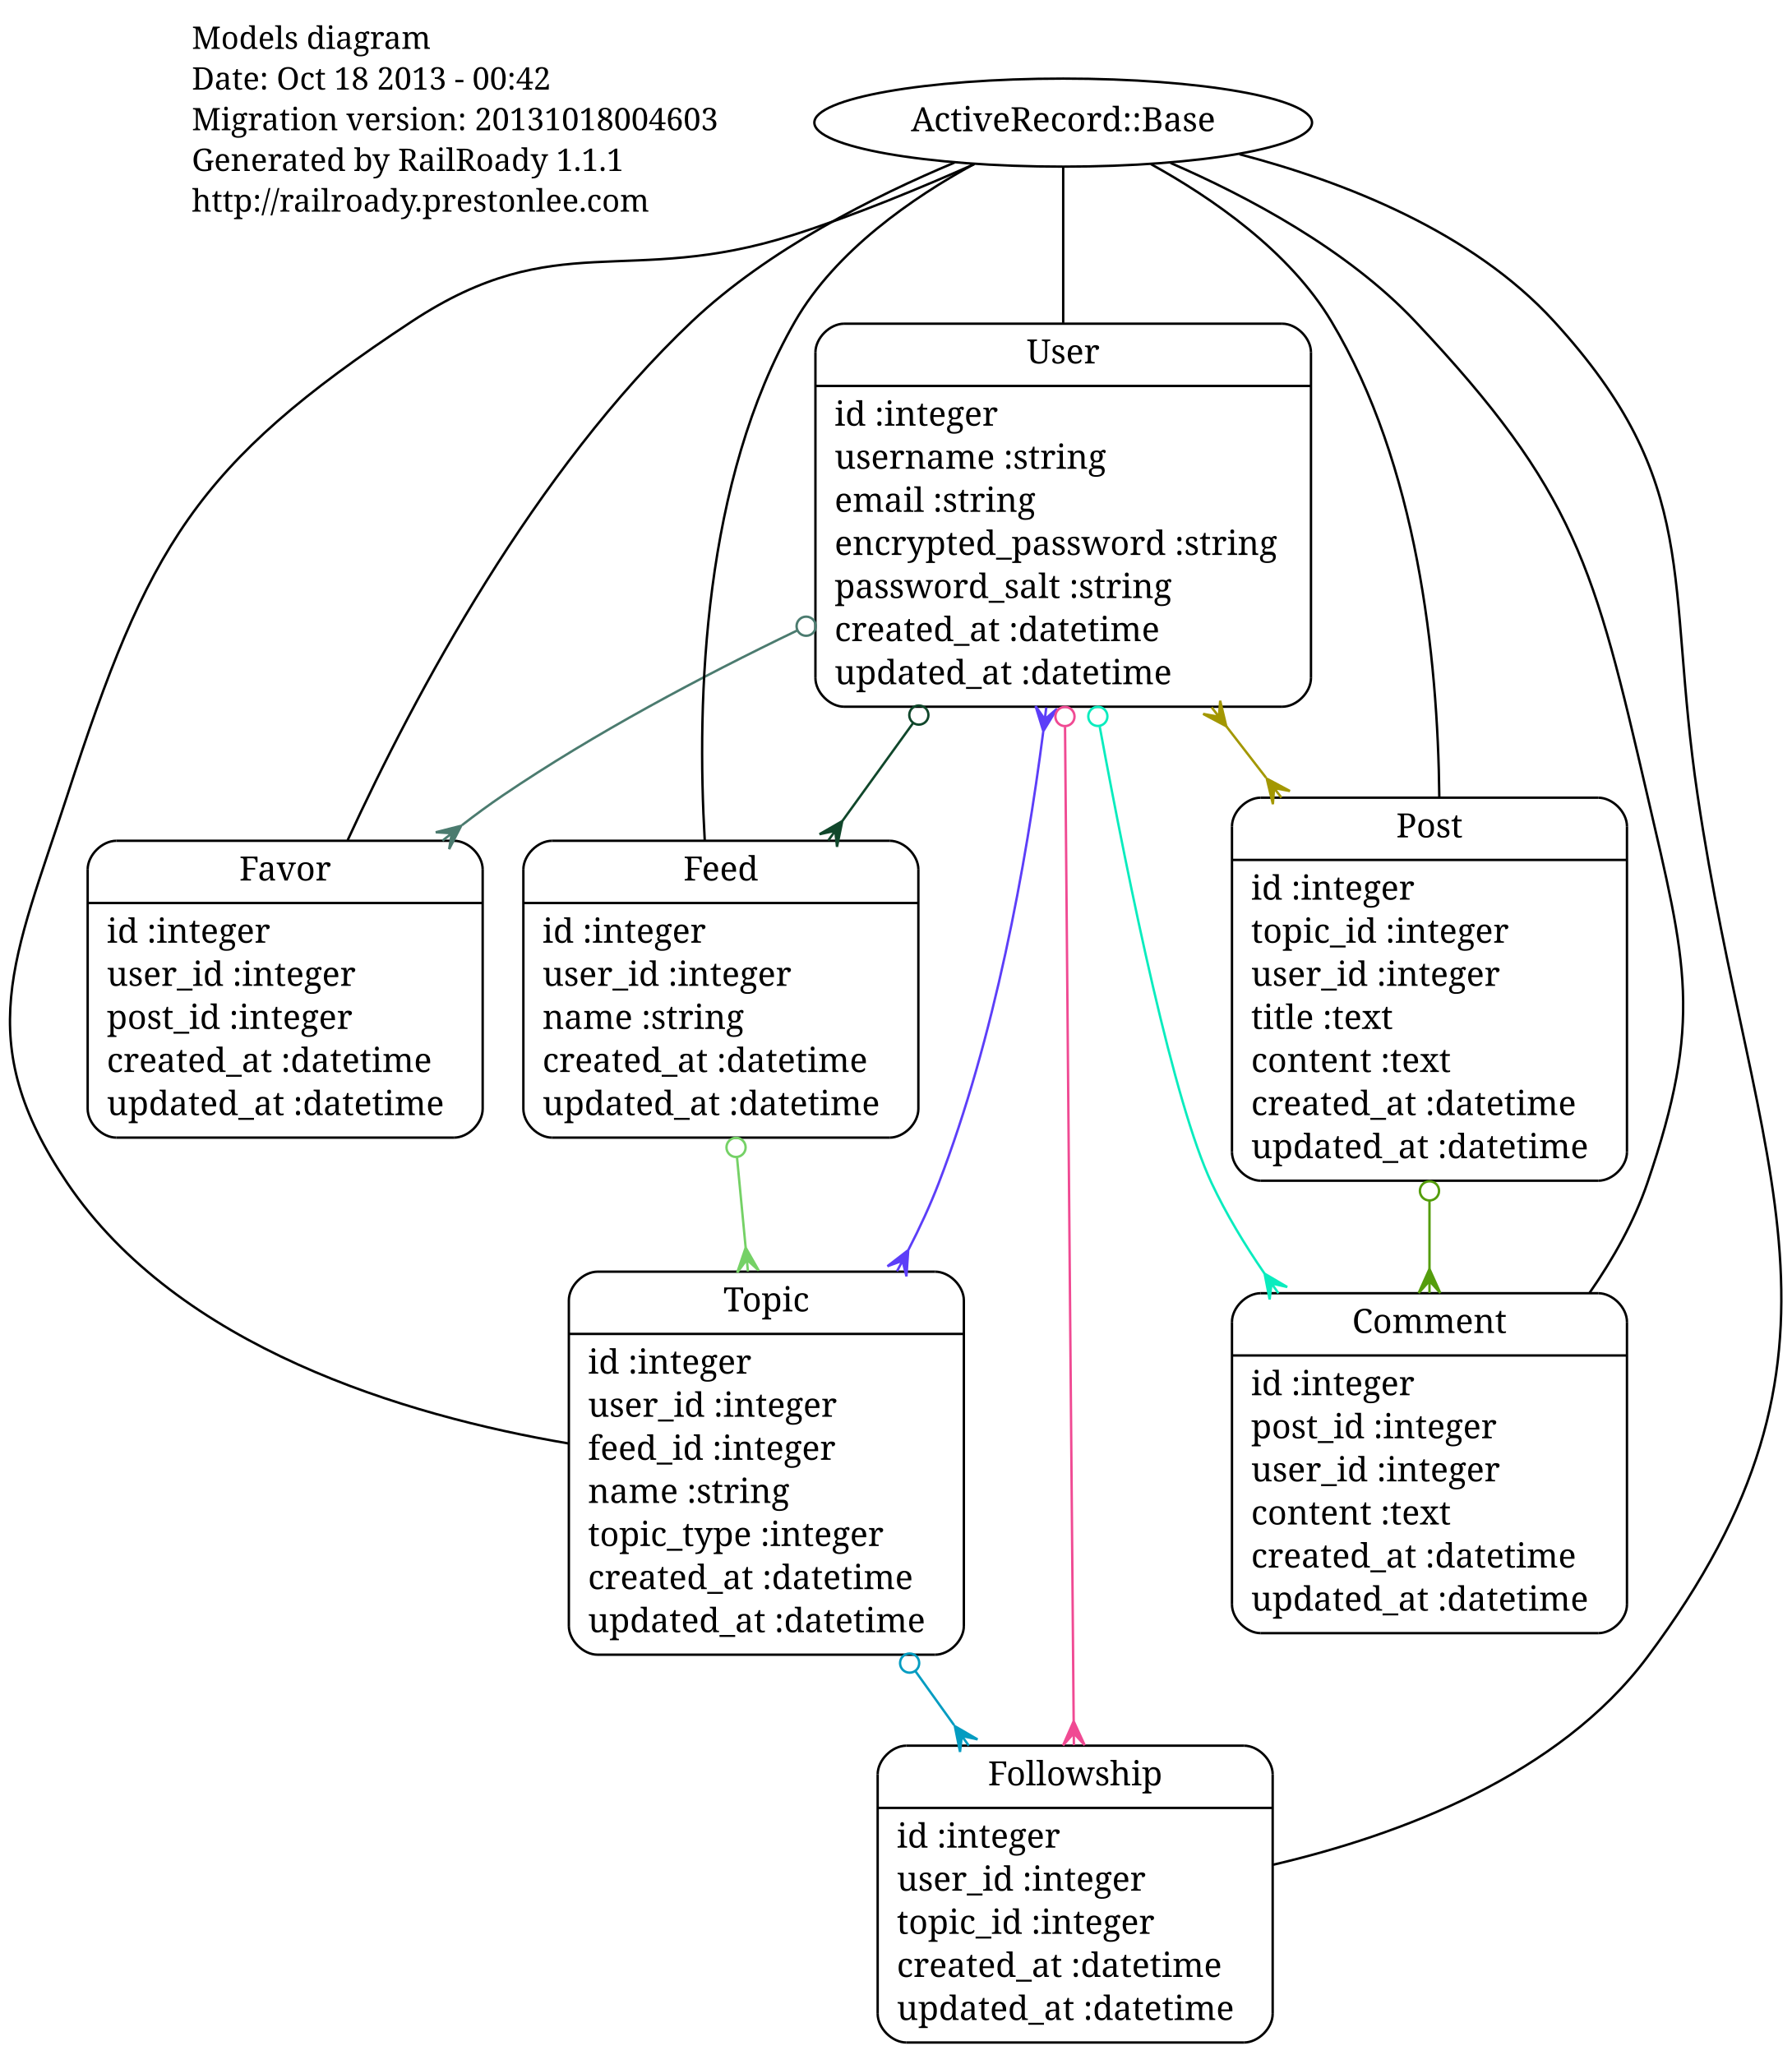
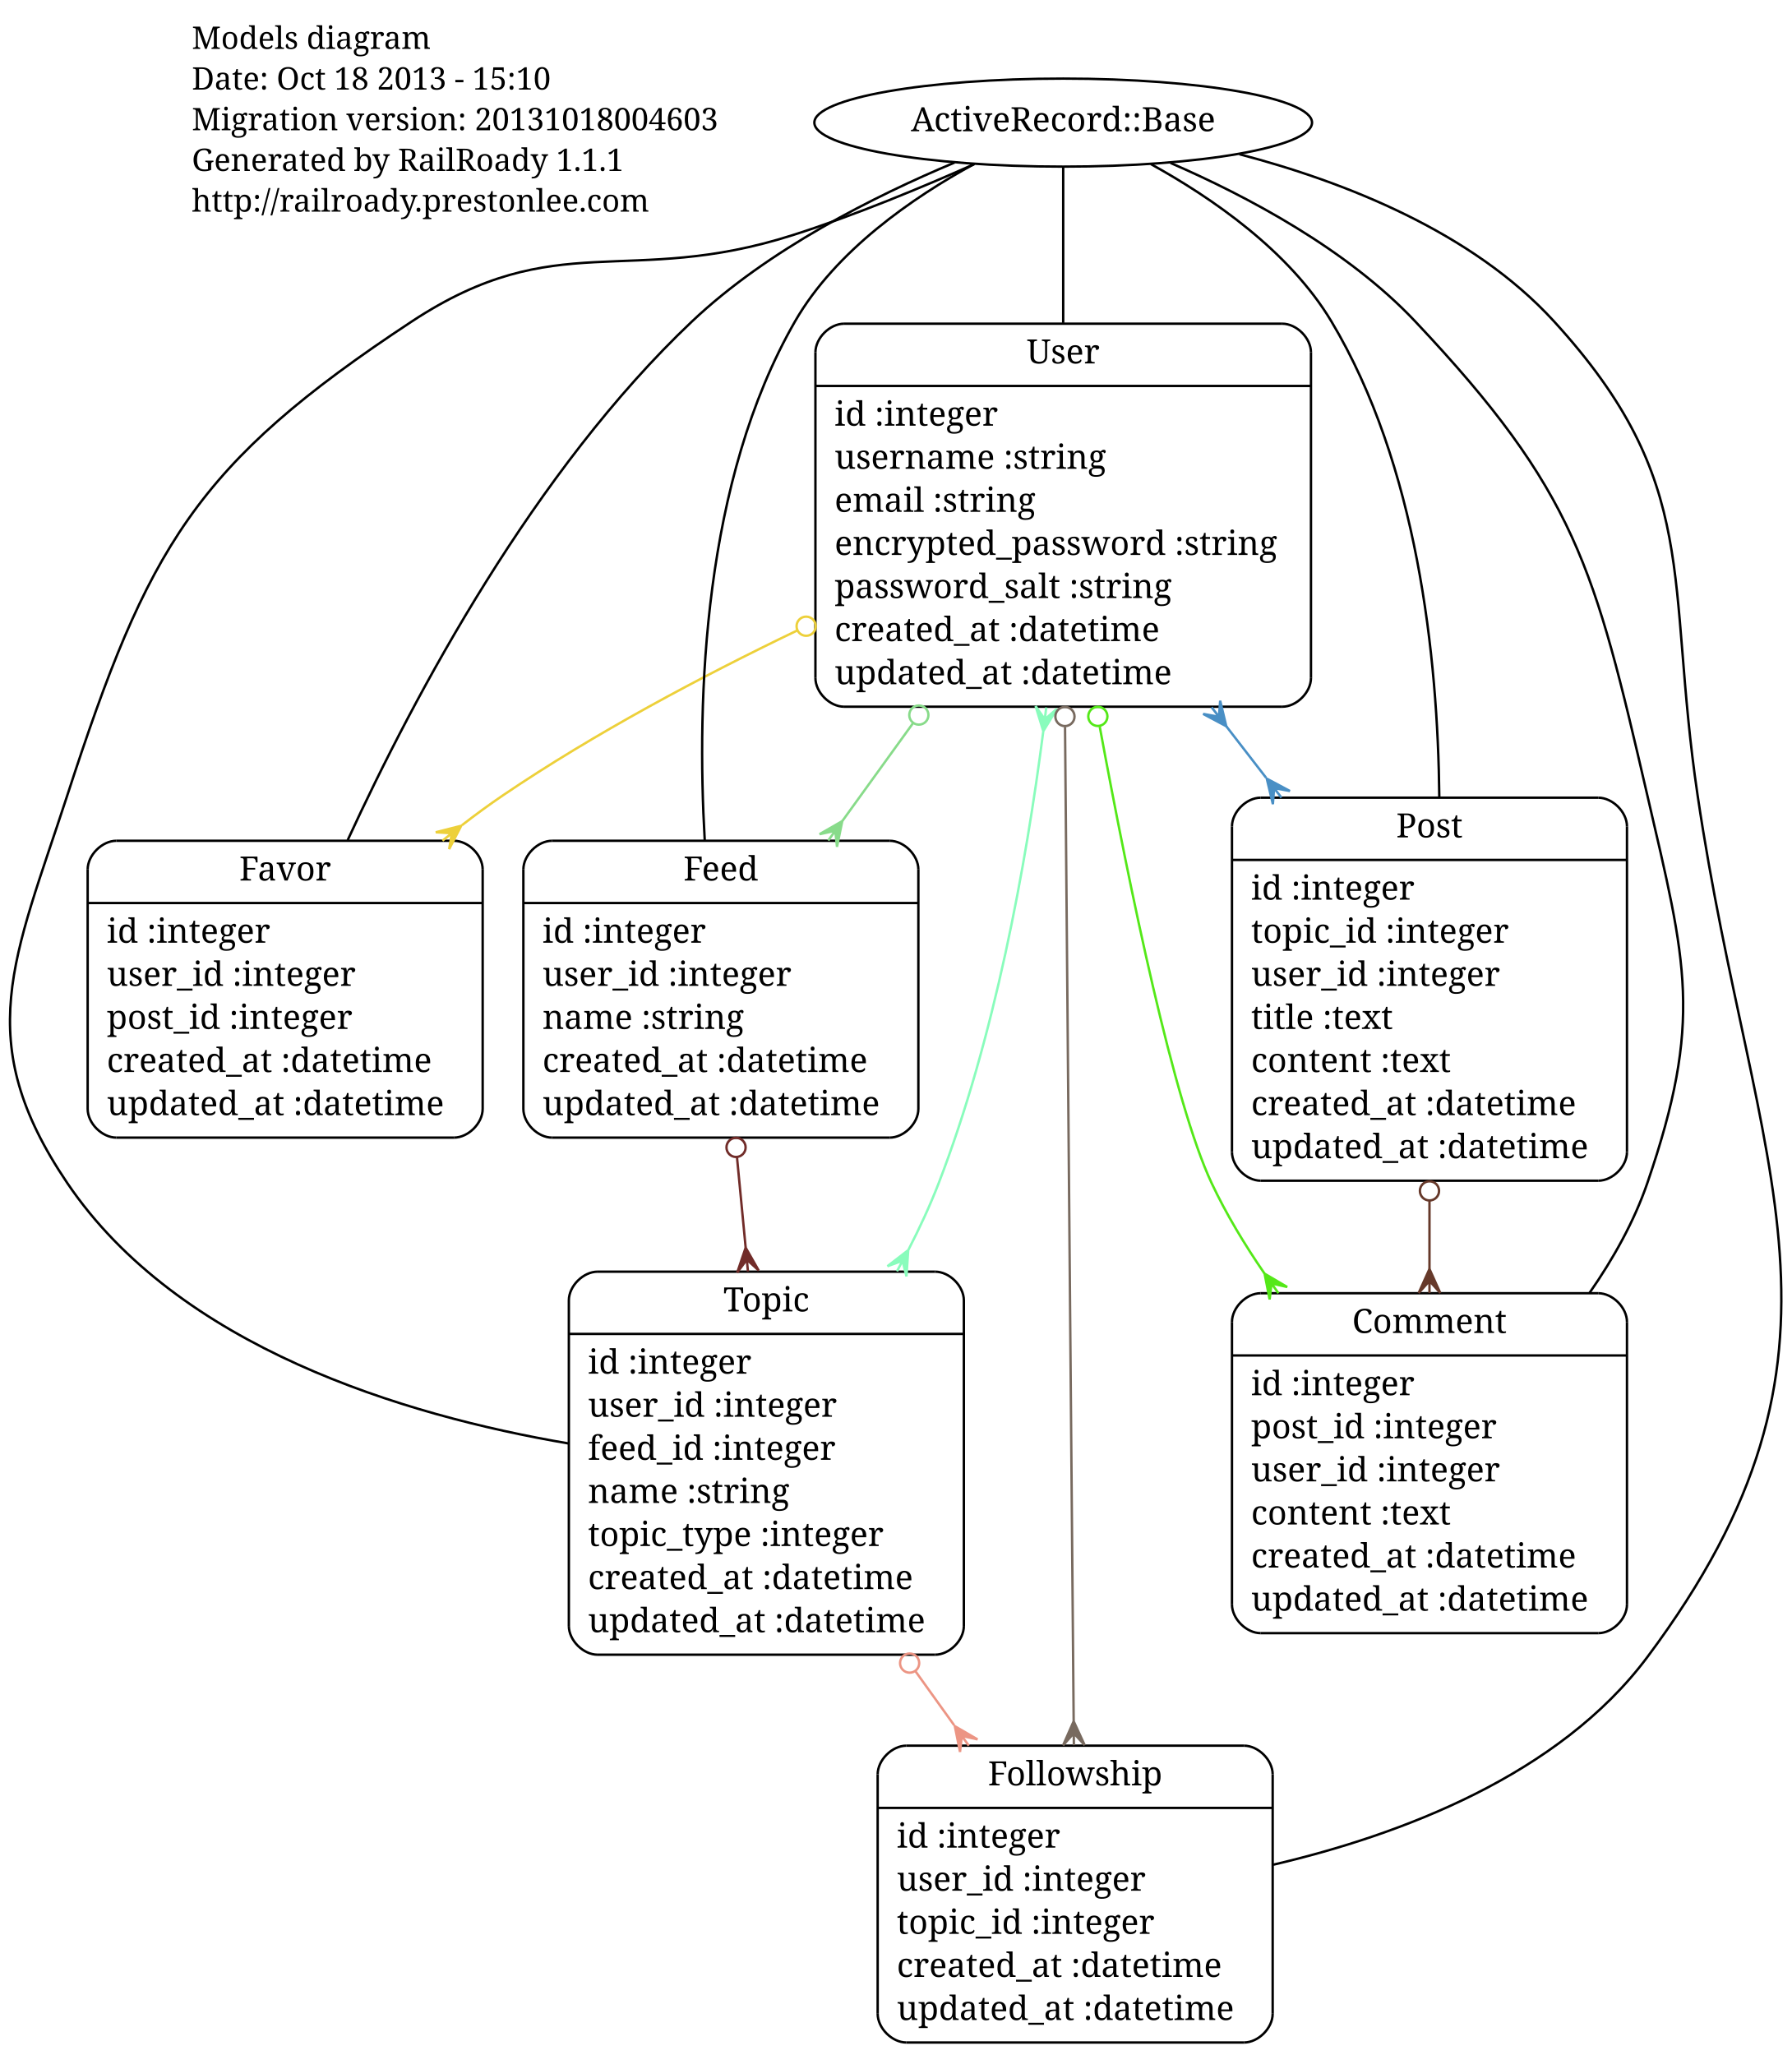
<svg xmlns="http://www.w3.org/2000/svg" width="748pt" height="858pt" viewBox="0.00 0.00 748.38 858.00">
  <g id="graph1" class="graph" transform="scale(1 1) rotate(0) translate(4 854)">
    <polygon fill="white" stroke="white" points="-4,5 -4,-854 745.385,-854 745.385,5 -4,5" />
    <g id="node1" class="node">
      <text text-anchor="start" x="76.121" y="-833.8" font-family="Times Roman,serif" font-size="13.00">Models diagram</text>
-       <text text-anchor="start" x="76.121" y="-816.8" font-family="Times Roman,serif" font-size="13.00">Date: Oct 18 2013 - 00:42</text>
+       <text text-anchor="start" x="76.121" y="-816.8" font-family="Times Roman,serif" font-size="13.00">Date: Oct 18 2013 - 15:10</text>
      <text text-anchor="start" x="76.121" y="-799.8" font-family="Times Roman,serif" font-size="13.00">Migration version: 20131018004603</text>
      <text text-anchor="start" x="76.121" y="-782.8" font-family="Times Roman,serif" font-size="13.00">Generated by RailRoady 1.1.1</text>
      <text text-anchor="start" x="76.121" y="-765.8" font-family="Times Roman,serif" font-size="13.00">http://railroady.prestonlee.com</text>
    </g>
    <g id="node2" class="node">
      <polyline fill="none" stroke="black" points="348.621,-559 531.621,-559 " />
      <path fill="none" stroke="black" d="M531.621,-559C537.621,-559 543.621,-565 543.621,-571" />
      <polyline fill="none" stroke="black" points="543.621,-571 543.621,-707 " />
      <path fill="none" stroke="black" d="M543.621,-707C543.621,-713 537.621,-719 531.621,-719" />
      <polyline fill="none" stroke="black" points="531.621,-719 348.621,-719 " />
      <path fill="none" stroke="black" d="M348.621,-719C342.621,-719 336.621,-713 336.621,-707" />
      <polyline fill="none" stroke="black" points="336.621,-707 336.621,-571 " />
      <path fill="none" stroke="black" d="M336.621,-571C336.621,-565 342.621,-559 348.621,-559" />
      <text text-anchor="middle" x="440.121" y="-702.4" font-family="Times Roman,serif" font-size="14.00">User</text>
      <polyline fill="none" stroke="black" points="336.621,-693 543.621,-693 " />
      <text text-anchor="start" x="344.621" y="-676.4" font-family="Times Roman,serif" font-size="14.00">id :integer</text>
      <text text-anchor="start" x="344.621" y="-658.4" font-family="Times Roman,serif" font-size="14.00">username :string</text>
      <text text-anchor="start" x="344.621" y="-640.4" font-family="Times Roman,serif" font-size="14.00">email :string</text>
      <text text-anchor="start" x="344.621" y="-622.4" font-family="Times Roman,serif" font-size="14.00">encrypted_password :string</text>
      <text text-anchor="start" x="344.621" y="-604.4" font-family="Times Roman,serif" font-size="14.00">password_salt :string</text>
      <text text-anchor="start" x="344.621" y="-586.4" font-family="Times Roman,serif" font-size="14.00">created_at :datetime</text>
      <text text-anchor="start" x="344.621" y="-568.4" font-family="Times Roman,serif" font-size="14.00">updated_at :datetime</text>
    </g>
    <g id="node3" class="node">
      <polyline fill="none" stroke="black" points="44.621,-379 185.621,-379 " />
      <path fill="none" stroke="black" d="M185.621,-379C191.621,-379 197.621,-385 197.621,-391" />
      <polyline fill="none" stroke="black" points="197.621,-391 197.621,-491 " />
      <path fill="none" stroke="black" d="M197.621,-491C197.621,-497 191.621,-503 185.621,-503" />
      <polyline fill="none" stroke="black" points="185.621,-503 44.621,-503 " />
      <path fill="none" stroke="black" d="M44.621,-503C38.621,-503 32.621,-497 32.621,-491" />
      <polyline fill="none" stroke="black" points="32.621,-491 32.621,-391 " />
      <path fill="none" stroke="black" d="M32.621,-391C32.621,-385 38.621,-379 44.621,-379" />
      <text text-anchor="middle" x="115.121" y="-486.4" font-family="Times Roman,serif" font-size="14.00">Favor</text>
      <polyline fill="none" stroke="black" points="32.621,-477 197.621,-477 " />
      <text text-anchor="start" x="40.621" y="-460.4" font-family="Times Roman,serif" font-size="14.00">id :integer</text>
      <text text-anchor="start" x="40.621" y="-442.4" font-family="Times Roman,serif" font-size="14.00">user_id :integer</text>
      <text text-anchor="start" x="40.621" y="-424.4" font-family="Times Roman,serif" font-size="14.00">post_id :integer</text>
      <text text-anchor="start" x="40.621" y="-406.4" font-family="Times Roman,serif" font-size="14.00">created_at :datetime</text>
      <text text-anchor="start" x="40.621" y="-388.4" font-family="Times Roman,serif" font-size="14.00">updated_at :datetime</text>
    </g>
    <g id="edge6" class="edge">
-       <path fill="none" stroke="#4b7b6f" d="M328.935,-590.812C288.918,-571.575 244.263,-547.843 206.121,-522 200.415,-518.134 194.687,-513.94 189.036,-509.564" />
-       <ellipse fill="none" stroke="#4b7b6f" cx="332.741" cy="-592.628" rx="4" ry="4" />
-       <polygon fill="#4b7b6f" stroke="#4b7b6f" points="188.652,-509.259 183.621,-499.515 184.737,-506.149 180.822,-503.039 180.822,-503.039 180.822,-503.039 184.737,-506.149 178.023,-506.563 188.652,-509.259 188.652,-509.259" />
+       <path fill="none" stroke="#edd03a" d="M328.935,-590.812C288.918,-571.575 244.263,-547.843 206.121,-522 200.415,-518.134 194.687,-513.94 189.036,-509.564" />
+       <ellipse fill="none" stroke="#edd03a" cx="332.741" cy="-592.628" rx="4" ry="4" />
+       <polygon fill="#edd03a" stroke="#edd03a" points="188.652,-509.259 183.621,-499.515 184.737,-506.149 180.822,-503.039 180.822,-503.039 180.822,-503.039 184.737,-506.149 178.023,-506.563 188.652,-509.259 188.652,-509.259" />
    </g>
    <g id="node4" class="node">
      <polyline fill="none" stroke="black" points="226.621,-379 367.621,-379 " />
      <path fill="none" stroke="black" d="M367.621,-379C373.621,-379 379.621,-385 379.621,-391" />
      <polyline fill="none" stroke="black" points="379.621,-391 379.621,-491 " />
      <path fill="none" stroke="black" d="M379.621,-491C379.621,-497 373.621,-503 367.621,-503" />
      <polyline fill="none" stroke="black" points="367.621,-503 226.621,-503 " />
      <path fill="none" stroke="black" d="M226.621,-503C220.621,-503 214.621,-497 214.621,-491" />
      <polyline fill="none" stroke="black" points="214.621,-491 214.621,-391 " />
      <path fill="none" stroke="black" d="M214.621,-391C214.621,-385 220.621,-379 226.621,-379" />
      <text text-anchor="middle" x="297.121" y="-486.4" font-family="Times Roman,serif" font-size="14.00">Feed</text>
      <polyline fill="none" stroke="black" points="214.621,-477 379.621,-477 " />
      <text text-anchor="start" x="222.621" y="-460.4" font-family="Times Roman,serif" font-size="14.00">id :integer</text>
      <text text-anchor="start" x="222.621" y="-442.4" font-family="Times Roman,serif" font-size="14.00">user_id :integer</text>
      <text text-anchor="start" x="222.621" y="-424.4" font-family="Times Roman,serif" font-size="14.00">name :string</text>
      <text text-anchor="start" x="222.621" y="-406.4" font-family="Times Roman,serif" font-size="14.00">created_at :datetime</text>
      <text text-anchor="start" x="222.621" y="-388.4" font-family="Times Roman,serif" font-size="14.00">updated_at :datetime</text>
    </g>
    <g id="edge10" class="edge">
-       <path fill="none" stroke="#10472b" d="M377.431,-552.198C367.546,-538.512 357.433,-524.509 347.863,-511.259" />
-       <ellipse fill="none" stroke="#10472b" cx="379.822" cy="-555.509" rx="4" ry="4" />
-       <polygon fill="#10472b" stroke="#10472b" points="347.837,-511.222 345.63,-500.481 344.909,-507.169 341.982,-503.115 341.982,-503.115 341.982,-503.115 344.909,-507.169 338.334,-505.75 347.837,-511.222 347.837,-511.222" />
+       <path fill="none" stroke="#88db8a" d="M377.431,-552.198C367.546,-538.512 357.433,-524.509 347.863,-511.259" />
+       <ellipse fill="none" stroke="#88db8a" cx="379.822" cy="-555.509" rx="4" ry="4" />
+       <polygon fill="#88db8a" stroke="#88db8a" points="347.837,-511.222 345.63,-500.481 344.909,-507.169 341.982,-503.115 341.982,-503.115 341.982,-503.115 344.909,-507.169 338.334,-505.75 347.837,-511.222 347.837,-511.222" />
    </g>
    <g id="node5" class="node">
      <polyline fill="none" stroke="black" points="245.621,-163 386.621,-163 " />
      <path fill="none" stroke="black" d="M386.621,-163C392.621,-163 398.621,-169 398.621,-175" />
      <polyline fill="none" stroke="black" points="398.621,-175 398.621,-311 " />
      <path fill="none" stroke="black" d="M398.621,-311C398.621,-317 392.621,-323 386.621,-323" />
      <polyline fill="none" stroke="black" points="386.621,-323 245.621,-323 " />
      <path fill="none" stroke="black" d="M245.621,-323C239.621,-323 233.621,-317 233.621,-311" />
      <polyline fill="none" stroke="black" points="233.621,-311 233.621,-175 " />
      <path fill="none" stroke="black" d="M233.621,-175C233.621,-169 239.621,-163 245.621,-163" />
      <text text-anchor="middle" x="316.121" y="-306.4" font-family="Times Roman,serif" font-size="14.00">Topic</text>
      <polyline fill="none" stroke="black" points="233.621,-297 398.621,-297 " />
      <text text-anchor="start" x="241.621" y="-280.4" font-family="Times Roman,serif" font-size="14.00">id :integer</text>
      <text text-anchor="start" x="241.621" y="-262.4" font-family="Times Roman,serif" font-size="14.00">user_id :integer</text>
      <text text-anchor="start" x="241.621" y="-244.4" font-family="Times Roman,serif" font-size="14.00">feed_id :integer</text>
      <text text-anchor="start" x="241.621" y="-226.4" font-family="Times Roman,serif" font-size="14.00">name :string</text>
      <text text-anchor="start" x="241.621" y="-208.4" font-family="Times Roman,serif" font-size="14.00">topic_type :integer</text>
      <text text-anchor="start" x="241.621" y="-190.4" font-family="Times Roman,serif" font-size="14.00">created_at :datetime</text>
      <text text-anchor="start" x="241.621" y="-172.4" font-family="Times Roman,serif" font-size="14.00">updated_at :datetime</text>
    </g>
    <g id="edge2" class="edge">
-       <path fill="none" stroke="#5c3ef8" d="M431.773,-548.493C424.57,-492.744 411.48,-420.592 388.121,-360 384.55,-350.737 380.236,-341.393 375.517,-332.239" />
-       <polygon fill="#5c3ef8" stroke="#5c3ef8" points="431.809,-548.782 428.585,-559.264 432.43,-553.744 433.051,-558.705 433.051,-558.705 433.051,-558.705 432.43,-553.744 437.516,-558.146 431.809,-548.782 431.809,-548.782" />
-       <polygon fill="#5c3ef8" stroke="#5c3ef8" points="375.38,-331.982 374.644,-321.041 373.027,-327.57 370.674,-323.159 370.674,-323.159 370.674,-323.159 373.027,-327.57 366.703,-325.276 375.38,-331.982 375.38,-331.982" />
+       <path fill="none" stroke="#89fcbc" d="M431.773,-548.493C424.57,-492.744 411.48,-420.592 388.121,-360 384.55,-350.737 380.236,-341.393 375.517,-332.239" />
+       <polygon fill="#89fcbc" stroke="#89fcbc" points="431.809,-548.782 428.585,-559.264 432.43,-553.744 433.051,-558.705 433.051,-558.705 433.051,-558.705 432.43,-553.744 437.516,-558.146 431.809,-548.782 431.809,-548.782" />
+       <polygon fill="#89fcbc" stroke="#89fcbc" points="375.38,-331.982 374.644,-321.041 373.027,-327.57 370.674,-323.159 370.674,-323.159 370.674,-323.159 373.027,-327.57 366.703,-325.276 375.38,-331.982 375.38,-331.982" />
    </g>
    <g id="node6" class="node">
      <polyline fill="none" stroke="black" points="522.621,-172 663.621,-172 " />
      <path fill="none" stroke="black" d="M663.621,-172C669.621,-172 675.621,-178 675.621,-184" />
      <polyline fill="none" stroke="black" points="675.621,-184 675.621,-302 " />
      <path fill="none" stroke="black" d="M675.621,-302C675.621,-308 669.621,-314 663.621,-314" />
      <polyline fill="none" stroke="black" points="663.621,-314 522.621,-314 " />
      <path fill="none" stroke="black" d="M522.621,-314C516.621,-314 510.621,-308 510.621,-302" />
      <polyline fill="none" stroke="black" points="510.621,-302 510.621,-184 " />
      <path fill="none" stroke="black" d="M510.621,-184C510.621,-178 516.621,-172 522.621,-172" />
      <text text-anchor="middle" x="593.121" y="-297.4" font-family="Times Roman,serif" font-size="14.00">Comment</text>
      <polyline fill="none" stroke="black" points="510.621,-288 675.621,-288 " />
      <text text-anchor="start" x="518.621" y="-271.4" font-family="Times Roman,serif" font-size="14.00">id :integer</text>
      <text text-anchor="start" x="518.621" y="-253.4" font-family="Times Roman,serif" font-size="14.00">post_id :integer</text>
      <text text-anchor="start" x="518.621" y="-235.4" font-family="Times Roman,serif" font-size="14.00">user_id :integer</text>
      <text text-anchor="start" x="518.621" y="-217.4" font-family="Times Roman,serif" font-size="14.00">content :text</text>
      <text text-anchor="start" x="518.621" y="-199.4" font-family="Times Roman,serif" font-size="14.00">created_at :datetime</text>
      <text text-anchor="start" x="518.621" y="-181.4" font-family="Times Roman,serif" font-size="14.00">updated_at :datetime</text>
    </g>
    <g id="edge12" class="edge">
-       <path fill="none" stroke="#0aecbe" d="M455.386,-550.644C468.033,-482.122 486.412,-393.381 502.121,-360 508.175,-347.136 515.854,-334.375 524.176,-322.271" />
-       <ellipse fill="none" stroke="#0aecbe" cx="454.594" cy="-554.961" rx="4" ry="4" />
-       <polygon fill="#0aecbe" stroke="#0aecbe" points="524.25,-322.166 533.7,-316.604 527.139,-318.085 530.027,-314.004 530.027,-314.004 530.027,-314.004 527.139,-318.085 526.354,-311.404 524.25,-322.166 524.25,-322.166" />
+       <path fill="none" stroke="#54e818" d="M455.386,-550.644C468.033,-482.122 486.412,-393.381 502.121,-360 508.175,-347.136 515.854,-334.375 524.176,-322.271" />
+       <ellipse fill="none" stroke="#54e818" cx="454.594" cy="-554.961" rx="4" ry="4" />
+       <polygon fill="#54e818" stroke="#54e818" points="524.25,-322.166 533.7,-316.604 527.139,-318.085 530.027,-314.004 530.027,-314.004 530.027,-314.004 527.139,-318.085 526.354,-311.404 524.25,-322.166 524.25,-322.166" />
    </g>
    <g id="node7" class="node">
      <polyline fill="none" stroke="black" points="522.621,-361 663.621,-361 " />
      <path fill="none" stroke="black" d="M663.621,-361C669.621,-361 675.621,-367 675.621,-373" />
      <polyline fill="none" stroke="black" points="675.621,-373 675.621,-509 " />
      <path fill="none" stroke="black" d="M675.621,-509C675.621,-515 669.621,-521 663.621,-521" />
      <polyline fill="none" stroke="black" points="663.621,-521 522.621,-521 " />
      <path fill="none" stroke="black" d="M522.621,-521C516.621,-521 510.621,-515 510.621,-509" />
      <polyline fill="none" stroke="black" points="510.621,-509 510.621,-373 " />
      <path fill="none" stroke="black" d="M510.621,-373C510.621,-367 516.621,-361 522.621,-361" />
      <text text-anchor="middle" x="593.121" y="-504.4" font-family="Times Roman,serif" font-size="14.00">Post</text>
      <polyline fill="none" stroke="black" points="510.621,-495 675.621,-495 " />
      <text text-anchor="start" x="518.621" y="-478.4" font-family="Times Roman,serif" font-size="14.00">id :integer</text>
      <text text-anchor="start" x="518.621" y="-460.4" font-family="Times Roman,serif" font-size="14.00">topic_id :integer</text>
      <text text-anchor="start" x="518.621" y="-442.4" font-family="Times Roman,serif" font-size="14.00">user_id :integer</text>
      <text text-anchor="start" x="518.621" y="-424.4" font-family="Times Roman,serif" font-size="14.00">title :text</text>
      <text text-anchor="start" x="518.621" y="-406.4" font-family="Times Roman,serif" font-size="14.00">content :text</text>
      <text text-anchor="start" x="518.621" y="-388.4" font-family="Times Roman,serif" font-size="14.00">created_at :datetime</text>
      <text text-anchor="start" x="518.621" y="-370.4" font-family="Times Roman,serif" font-size="14.00">updated_at :datetime</text>
    </g>
    <g id="edge8" class="edge">
-       <path fill="none" stroke="#a39701" d="M508.248,-550.835C513.757,-543.706 519.325,-536.5 524.835,-529.369" />
-       <polygon fill="#a39701" stroke="#a39701" points="508.246,-550.838 498.571,-556 505.189,-554.795 502.131,-558.751 502.131,-558.751 502.131,-558.751 505.189,-554.795 505.692,-561.503 508.246,-550.838 508.246,-550.838" />
-       <polygon fill="#a39701" stroke="#a39701" points="525.156,-528.954 534.832,-523.793 528.213,-524.998 531.271,-521.041 531.271,-521.041 531.271,-521.041 528.213,-524.998 527.71,-518.29 525.156,-528.954 525.156,-528.954" />
+       <path fill="none" stroke="#498fc5" d="M508.248,-550.835C513.757,-543.706 519.325,-536.5 524.835,-529.369" />
+       <polygon fill="#498fc5" stroke="#498fc5" points="508.246,-550.838 498.571,-556 505.189,-554.795 502.131,-558.751 502.131,-558.751 502.131,-558.751 505.189,-554.795 505.692,-561.503 508.246,-550.838 508.246,-550.838" />
+       <polygon fill="#498fc5" stroke="#498fc5" points="525.156,-528.954 534.832,-523.793 528.213,-524.998 531.271,-521.041 531.271,-521.041 531.271,-521.041 528.213,-524.998 527.71,-518.29 525.156,-528.954 525.156,-528.954" />
    </g>
    <g id="node8" class="node">
      <polyline fill="none" stroke="black" points="374.621,-1 515.621,-1 " />
      <path fill="none" stroke="black" d="M515.621,-1C521.621,-1 527.621,-7 527.621,-13" />
      <polyline fill="none" stroke="black" points="527.621,-13 527.621,-113 " />
      <path fill="none" stroke="black" d="M527.621,-113C527.621,-119 521.621,-125 515.621,-125" />
      <polyline fill="none" stroke="black" points="515.621,-125 374.621,-125 " />
      <path fill="none" stroke="black" d="M374.621,-125C368.621,-125 362.621,-119 362.621,-113" />
      <polyline fill="none" stroke="black" points="362.621,-113 362.621,-13 " />
      <path fill="none" stroke="black" d="M362.621,-13C362.621,-7 368.621,-1 374.621,-1" />
      <text text-anchor="middle" x="445.121" y="-108.4" font-family="Times Roman,serif" font-size="14.00">Followship</text>
      <polyline fill="none" stroke="black" points="362.621,-99 527.621,-99 " />
      <text text-anchor="start" x="370.621" y="-82.4" font-family="Times Roman,serif" font-size="14.00">id :integer</text>
      <text text-anchor="start" x="370.621" y="-64.4" font-family="Times Roman,serif" font-size="14.00">user_id :integer</text>
      <text text-anchor="start" x="370.621" y="-46.4" font-family="Times Roman,serif" font-size="14.00">topic_id :integer</text>
      <text text-anchor="start" x="370.621" y="-28.4" font-family="Times Roman,serif" font-size="14.00">created_at :datetime</text>
      <text text-anchor="start" x="370.621" y="-10.4" font-family="Times Roman,serif" font-size="14.00">updated_at :datetime</text>
    </g>
    <g id="edge4" class="edge">
-       <path fill="none" stroke="#f04a93" d="M440.888,-550.592C441.877,-436.723 443.576,-240.948 444.492,-135.432" />
-       <ellipse fill="none" stroke="#f04a93" cx="440.851" cy="-554.91" rx="4" ry="4" />
-       <polygon fill="#f04a93" stroke="#f04a93" points="444.494,-135.198 449.081,-125.237 444.538,-130.198 444.581,-125.198 444.581,-125.198 444.581,-125.198 444.538,-130.198 440.081,-125.159 444.494,-135.198 444.494,-135.198" />
+       <path fill="none" stroke="#786a5f" d="M440.888,-550.592C441.877,-436.723 443.576,-240.948 444.492,-135.432" />
+       <ellipse fill="none" stroke="#786a5f" cx="440.851" cy="-554.91" rx="4" ry="4" />
+       <polygon fill="#786a5f" stroke="#786a5f" points="444.494,-135.198 449.081,-125.237 444.538,-130.198 444.581,-125.198 444.581,-125.198 444.581,-125.198 444.538,-130.198 440.081,-125.159 444.494,-135.198 444.494,-135.198" />
    </g>
    <g id="edge18" class="edge">
-       <path fill="none" stroke="#75d166" d="M303.847,-370.904C305.019,-358.691 306.253,-345.834 307.468,-333.172" />
-       <ellipse fill="none" stroke="#75d166" cx="303.463" cy="-374.913" rx="4" ry="4" />
-       <polygon fill="#75d166" stroke="#75d166" points="307.482,-333.029 312.916,-323.505 307.959,-328.052 308.437,-323.075 308.437,-323.075 308.437,-323.075 307.959,-328.052 303.958,-322.645 307.482,-333.029 307.482,-333.029" />
+       <path fill="none" stroke="#712c29" d="M303.847,-370.904C305.019,-358.691 306.253,-345.834 307.468,-333.172" />
+       <ellipse fill="none" stroke="#712c29" cx="303.463" cy="-374.913" rx="4" ry="4" />
+       <polygon fill="#712c29" stroke="#712c29" points="307.482,-333.029 312.916,-323.505 307.959,-328.052 308.437,-323.075 308.437,-323.075 308.437,-323.075 307.959,-328.052 303.958,-322.645 307.482,-333.029 307.482,-333.029" />
    </g>
    <g id="edge22" class="edge">
-       <path fill="none" stroke="#049cc1" d="M378.331,-156.195C383.755,-148.627 389.201,-141.028 394.515,-133.614" />
-       <ellipse fill="none" stroke="#049cc1" cx="375.972" cy="-159.488" rx="4" ry="4" />
-       <polygon fill="#049cc1" stroke="#049cc1" points="394.857,-133.135 404.34,-127.629 397.77,-129.071 400.682,-125.007 400.682,-125.007 400.682,-125.007 397.77,-129.071 397.025,-122.386 394.857,-133.135 394.857,-133.135" />
+       <path fill="none" stroke="#ec9584" d="M378.331,-156.195C383.755,-148.627 389.201,-141.028 394.515,-133.614" />
+       <ellipse fill="none" stroke="#ec9584" cx="375.972" cy="-159.488" rx="4" ry="4" />
+       <polygon fill="#ec9584" stroke="#ec9584" points="394.857,-133.135 404.34,-127.629 397.77,-129.071 400.682,-125.007 400.682,-125.007 400.682,-125.007 397.77,-129.071 397.025,-122.386 394.857,-133.135 394.857,-133.135" />
    </g>
    <g id="edge28" class="edge">
-       <path fill="none" stroke="#549d0c" d="M593.121,-352.744C593.121,-343.253 593.121,-333.628 593.121,-324.224" />
-       <ellipse fill="none" stroke="#549d0c" cx="593.121" cy="-356.751" rx="4" ry="4" />
-       <polygon fill="#549d0c" stroke="#549d0c" points="593.121,-324.124 597.621,-314.124 593.121,-319.124 593.121,-314.124 593.121,-314.124 593.121,-314.124 593.121,-319.124 588.621,-314.124 593.121,-324.124 593.121,-324.124" />
+       <path fill="none" stroke="#66392a" d="M593.121,-352.744C593.121,-343.253 593.121,-333.628 593.121,-324.224" />
+       <ellipse fill="none" stroke="#66392a" cx="593.121" cy="-356.751" rx="4" ry="4" />
+       <polygon fill="#66392a" stroke="#66392a" points="593.121,-324.124 597.621,-314.124 593.121,-319.124 593.121,-314.124 593.121,-314.124 593.121,-314.124 593.121,-319.124 588.621,-314.124 593.121,-324.124 593.121,-324.124" />
    </g>
    <g id="node15" class="node">
      <ellipse fill="none" stroke="black" cx="440.121" cy="-803" rx="103.945" ry="18.385" />
      <text text-anchor="middle" x="440.121" y="-799.4" font-family="Times Roman,serif" font-size="14.00">ActiveRecord::Base</text>
    </g>
    <g id="edge14" class="edge">
      <path fill="none" stroke="black" d="M440.121,-784.187C440.121,-768.033 440.121,-743.578 440.121,-719.318" />
    </g>
    <g id="edge16" class="edge">
      <path fill="none" stroke="black" d="M394.718,-786.295C361.481,-772.379 316.833,-749.996 285.121,-720 219.292,-657.734 169.422,-564.535 141.227,-503.255" />
    </g>
    <g id="edge20" class="edge">
      <path fill="none" stroke="black" d="M402.921,-785.71C377.38,-771.757 345.131,-749.583 328.121,-720 289.737,-653.247 286.925,-562.615 290.396,-503.008" />
    </g>
    <g id="edge24" class="edge">
      <path fill="none" stroke="black" d="M403.056,-785.692C381.284,-776.005 353.034,-764.255 327.121,-756 258.084,-734.006 228.634,-759.848 168.121,-720 77.243,-660.157 57.77,-625.478 24.121,-522 1.855,-453.529 -16.227,-419.633 24.121,-360 70.562,-291.361 164.548,-262.985 233.394,-251.257" />
    </g>
    <g id="edge26" class="edge">
      <path fill="none" stroke="black" d="M484.959,-786.147C516.757,-772.345 558.666,-750.169 587.121,-720 654.357,-648.713 661.994,-617.462 684.121,-522 700.379,-451.86 707.488,-428.103 684.121,-360 678.609,-343.935 669.891,-328.377 659.986,-314.133" />
    </g>
    <g id="edge30" class="edge">
      <path fill="none" stroke="black" d="M476.737,-785.674C502.167,-771.641 534.53,-749.382 552.121,-720 588.021,-660.038 596.632,-580.196 597.226,-521.29" />
    </g>
    <g id="edge32" class="edge">
      <path fill="none" stroke="black" d="M513.759,-789.785C557.504,-778.32 610.939,-757.423 645.121,-720 707.134,-652.107 691.642,-612.958 705.121,-522 728.615,-363.459 780.076,-290.374 684.121,-162 647.216,-112.627 581.185,-87.738 527.867,-75.272" />
    </g>
  </g>
</svg>
